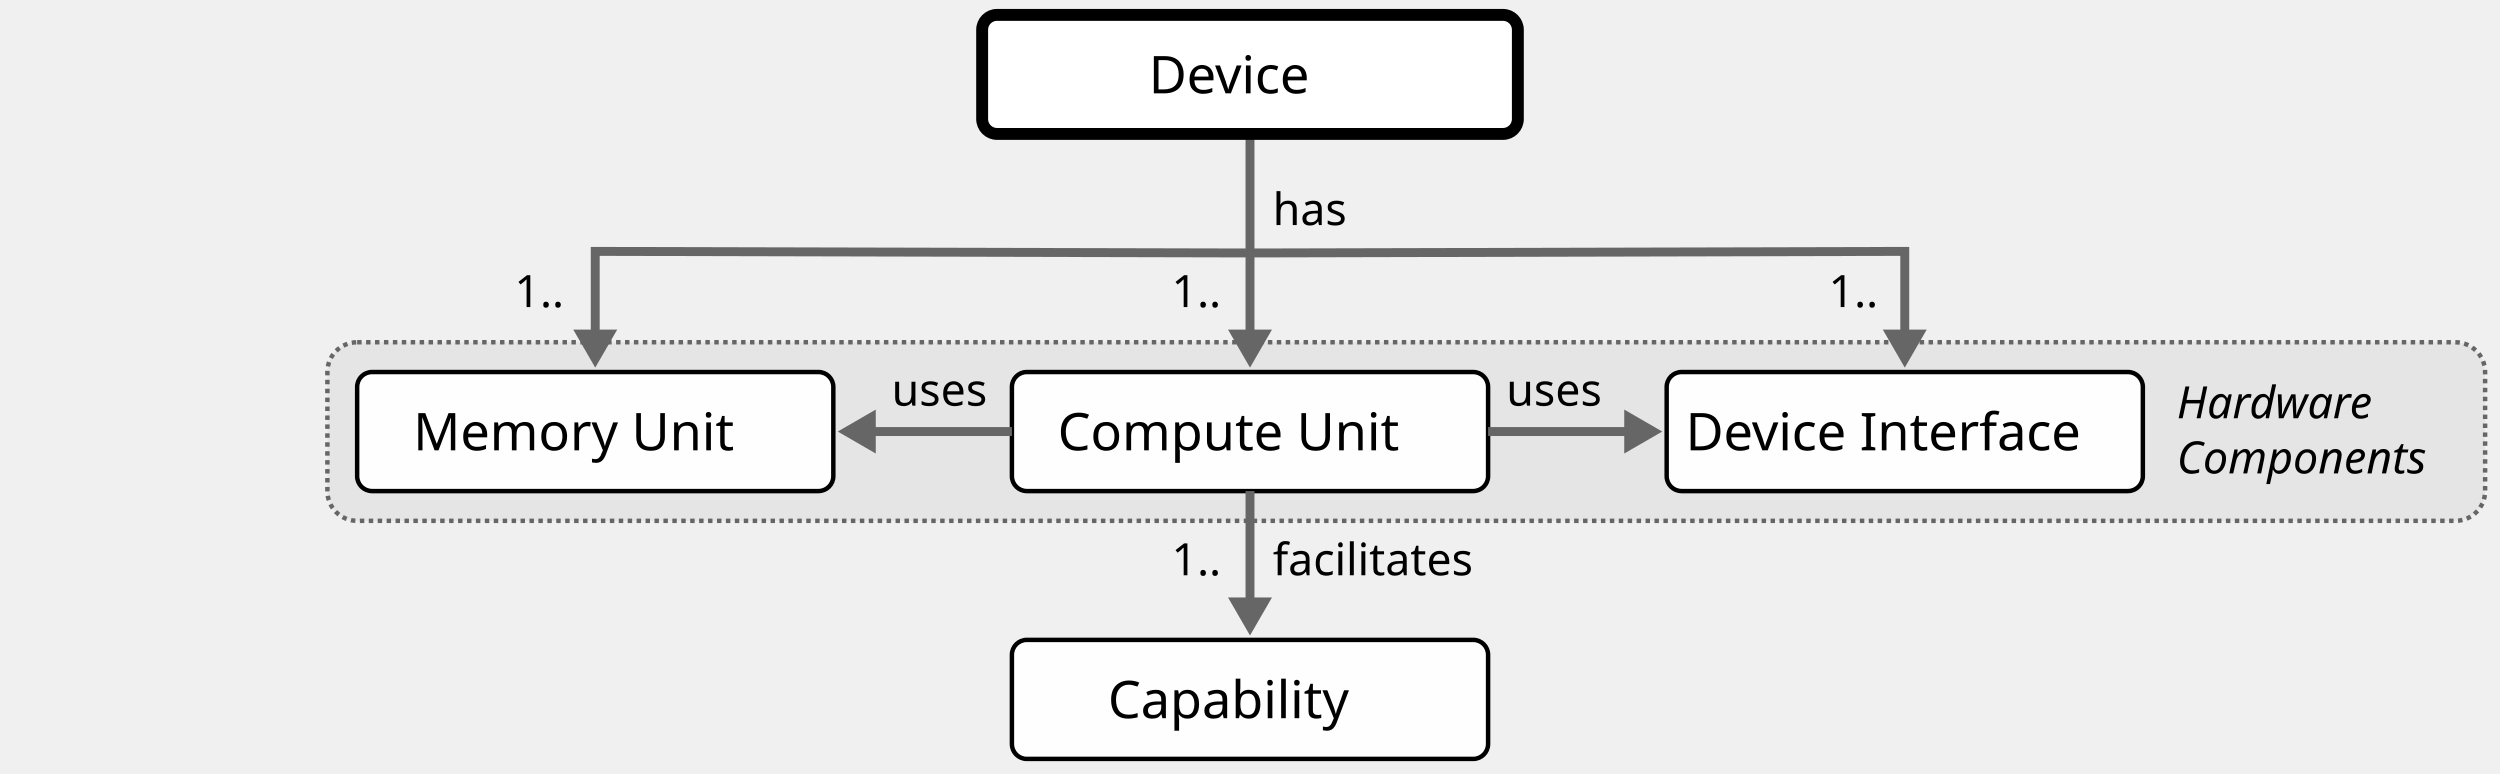
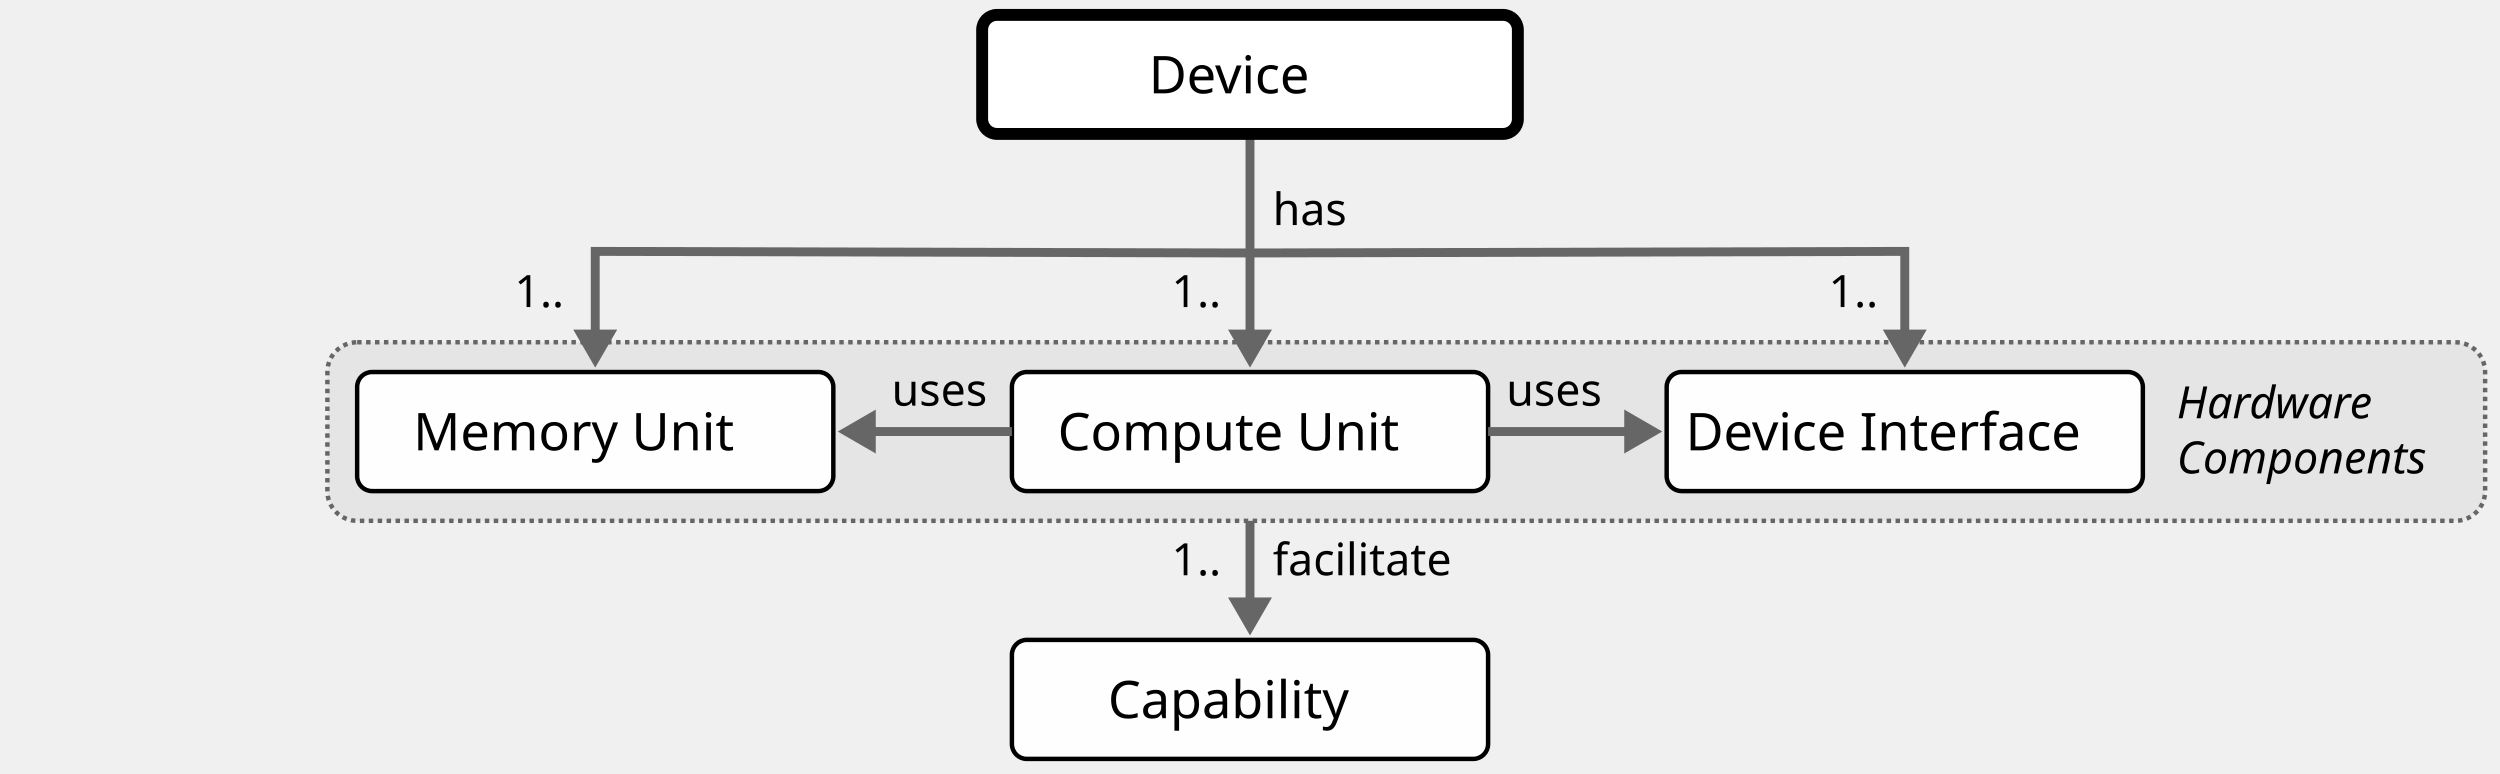
<svg xmlns="http://www.w3.org/2000/svg" xmlns:xlink="http://www.w3.org/1999/xlink" width="168mm" height="52mm" version="1.1" viewBox="0 0 168 52" id="svg162">
  <defs id="defs5">
    <marker id="a" overflow="visible" orient="auto">
      <path transform="scale(0.4)" d="M 5.77,0 -2.88,5 V -5 Z" fill="context-stroke" fill-rule="evenodd" stroke="context-stroke" stroke-width="1pt" id="path2" />
    </marker>
    <marker id="e" overflow="visible" orient="auto">
      <path transform="scale(0.4)" d="M 5.77,0 -2.88,5 V -5 Z" fill="context-stroke" fill-rule="evenodd" stroke="context-stroke" stroke-width="1pt" id="path824" />
    </marker>
    <marker id="a-2" overflow="visible" orient="auto">
      <path transform="scale(0.4)" d="M 5.77,0 -2.88,5 V -5 Z" fill="context-stroke" fill-rule="evenodd" stroke="context-stroke" stroke-width="1pt" id="path2-3" />
    </marker>
    <marker id="a-3" overflow="visible" orient="auto">
      <path transform="scale(0.4)" d="M 5.77,0 -2.88,5 V -5 Z" fill="context-stroke" fill-rule="evenodd" stroke="context-stroke" stroke-width="1pt" id="path2-2" />
    </marker>
  </defs>
  <rect id="use19292" x="22" y="23" width="145" height="12" rx="2" fill="none" opacity="0.913" stroke="#000000" stroke-linejoin="round" stroke-width="0.333" style="opacity:1;fill:#e5e5e5;fill-opacity:1;stroke:#666666;stroke-width:0.3;stroke-miterlimit:4;stroke-dasharray:0.3, 0.3;stroke-dashoffset:0;stroke-opacity:1" />
  <use x="0" y="0" xlink:href="#use8966" id="use1563" transform="translate(88)" width="100%" height="100%" />
  <use x="0" y="0" xlink:href="#use8966" id="use1561" transform="translate(44)" width="100%" height="100%" />
  <path d="M 84,9 84,23" marker-end="url(#a)" id="path6698" style="fill:none;stroke:#666666;stroke-width:0.6;stroke-miterlimit:4;stroke-dasharray:none" />
  <path d="M 84,17 40,16.893 40,23" marker-end="url(#a)" id="path6700" style="fill:none;stroke:#666666;stroke-width:0.6;stroke-miterlimit:4;stroke-dasharray:none" />
  <use x="0" y="0" xlink:href="#path6700" id="use2241" transform="matrix(-1,0,0,1,168,0)" width="100%" height="100%" />
  <path d="M 68,29 H 58" marker-end="url(#a)" id="use19748" style="fill:none;stroke:#666666;stroke-width:0.6;stroke-miterlimit:4;stroke-dasharray:none" />
  <path d="M 100,29 H 110" marker-end="url(#a)" id="use19750" style="fill:none;stroke:#666666;stroke-width:0.6;stroke-miterlimit:4;stroke-dasharray:none" />
  <rect id="rect45004" x="66" y="1" width="36" height="8" rx="1" fill="none" opacity="0.913" stroke="#000000" stroke-linejoin="round" stroke-width="0.333" style="opacity:1;fill:#ffffff;fill-opacity:1;stroke-width:0.8;stroke-miterlimit:4;stroke-dasharray:none" />
  <rect id="use8966" x="24" y="25" width="32" height="8" rx="1" fill="none" opacity="0.913" stroke="#000000" stroke-linejoin="round" stroke-width="0.333" style="opacity:1;fill:#fefefe;fill-opacity:1;stroke-width:0.3;stroke-miterlimit:4;stroke-dasharray:none" />
  <text x="83.915" y="30.259" font-size="3.5px" style="line-height:1.25;font-family:sans-serif;stroke-width:0.265" xml:space="preserve" id="text8974">
    <tspan x="83.915" y="30.259" font-size="3.5px" stroke-width="0.265" text-align="center" text-anchor="middle" id="tspan8972">Compute Unit</tspan>
  </text>
  <text x="39.915" y="30.259" font-size="3.5px" style="line-height:1.25;font-family:sans-serif;stroke-width:0.265" xml:space="preserve" id="text8978">
    <tspan x="39.915" y="30.259" font-size="3.5px" stroke-width="0.265" text-align="center" text-anchor="middle" id="tspan8976">Memory Unit</tspan>
  </text>
  <text x="127.915" y="30.259" font-size="3.5px" style="line-height:1.25;font-family:sans-serif;stroke-width:0.265" xml:space="preserve" id="text8982">
    <tspan x="127.915" y="30.259" font-size="3.5px" stroke-width="0.265" text-align="center" text-anchor="middle" id="tspan8980">Device Interface</tspan>
  </text>
  <text x="146.28" y="28.11" style="font-size:3px;line-height:1.25;font-family:sans-serif;stroke-width:0.265" xml:space="preserve" id="text25087">
    <tspan x="146.28" y="28.11" stroke-width="0.265" id="tspan25085" style="font-style:italic;font-variant:normal;font-weight:normal;font-stretch:normal;font-family:sans-serif;-inkscape-font-specification:'sans-serif Italic'">Hardware</tspan>
  </text>
  <text x="146.28" y="31.814" style="font-size:3px;line-height:1.25;font-family:sans-serif;stroke-width:0.265" xml:space="preserve" id="text25665">
    <tspan x="146.28" y="31.814" stroke-width="0.265" id="tspan25663" style="font-style:italic;font-variant:normal;font-weight:normal;font-stretch:normal;font-family:sans-serif;-inkscape-font-specification:'sans-serif Italic'">Components</tspan>
  </text>
  <text x="85.531" y="15.124" style="font-size:3px;line-height:1.25;font-family:sans-serif;stroke-width:0.265" xml:space="preserve" id="use32783">
    <tspan x="85.531" y="15.124" stroke-width="0.265" id="tspan6742">has</tspan>
  </text>
  <text x="78.729" y="20.632" style="font-size:3px;line-height:1.25;font-family:sans-serif;stroke-width:0.265" xml:space="preserve" id="text6752">
    <tspan x="78.729" y="20.632" stroke-width="0.265" id="tspan6750">1..</tspan>
  </text>
  <text x="34.575" y="20.632" style="font-size:3px;line-height:1.25;font-family:sans-serif;stroke-width:0.265" xml:space="preserve" id="use6754">
    <tspan x="34.575" y="20.632" stroke-width="0.265" id="tspan6768">1..</tspan>
  </text>
  <text x="122.883" y="20.632" style="font-size:3px;line-height:1.25;font-family:sans-serif;stroke-width:0.265" xml:space="preserve" id="use6756">
    <tspan x="122.883" y="20.632" stroke-width="0.265" id="tspan6772">1..</tspan>
  </text>
  <text x="59.922" y="27.261" style="font-size:3px;line-height:1.25;font-family:sans-serif;stroke-width:0.265" xml:space="preserve" id="use34501">
    <tspan x="59.922" y="27.261" stroke-width="0.265" id="tspan6776">uses</tspan>
  </text>
  <text x="101.225" y="27.261" style="font-size:3px;line-height:1.25;font-family:sans-serif;stroke-width:0.265" xml:space="preserve" id="use34503">
    <tspan x="101.225" y="27.261" stroke-width="0.265" id="tspan6780">uses</tspan>
  </text>
  <text x="83.958" y="6.272" font-size="3.5px" style="line-height:1.25;font-family:sans-serif;stroke-width:0.265" xml:space="preserve" id="text44012">
    <tspan x="83.958" y="6.272" font-size="3.5px" stroke-width="0.265" text-align="center" text-anchor="middle" id="tspan44010">Device</tspan>
  </text>
  <use x="0" y="0" xlink:href="#use8966" id="use976" transform="translate(44,18)" width="100%" height="100%" />
  <text x="83.915" y="48.259" font-size="3.5px" style="line-height:1.25;font-family:sans-serif;stroke-width:0.265" xml:space="preserve" id="text980">
    <tspan x="83.915" y="48.259" font-size="3.5px" stroke-width="0.265" text-align="center" text-anchor="middle" id="tspan978">Capability</tspan>
  </text>
-   <path d="m 84,33 v 8" marker-end="url(#a)" id="path1521" style="fill:none;stroke:#666666;stroke-width:0.6;stroke-miterlimit:4;stroke-dasharray:none" />
+   <path d="m 84,35 0,6" marker-end="url(#a)" id="path1521" style="fill:none;stroke:#666666;stroke-width:0.6;stroke-miterlimit:4;stroke-dasharray:none" />
  <text x="85.531" y="38.655" style="font-size:3px;line-height:1.25;font-family:sans-serif;stroke-width:0.265" xml:space="preserve" id="text1624">
-     <tspan x="85.531" y="38.655" stroke-width="0.265" id="tspan1622">facilitates</tspan>
+     <tspan x="85.531" y="38.655" stroke-width="0.265" id="tspan1622">facilitate</tspan>
  </text>
  <text x="78.729" y="38.655" style="font-size:3px;line-height:1.25;font-family:sans-serif;stroke-width:0.265" xml:space="preserve" id="text2030">
    <tspan x="78.729" y="38.655" stroke-width="0.265" id="tspan2028">1..</tspan>
  </text>
</svg>
